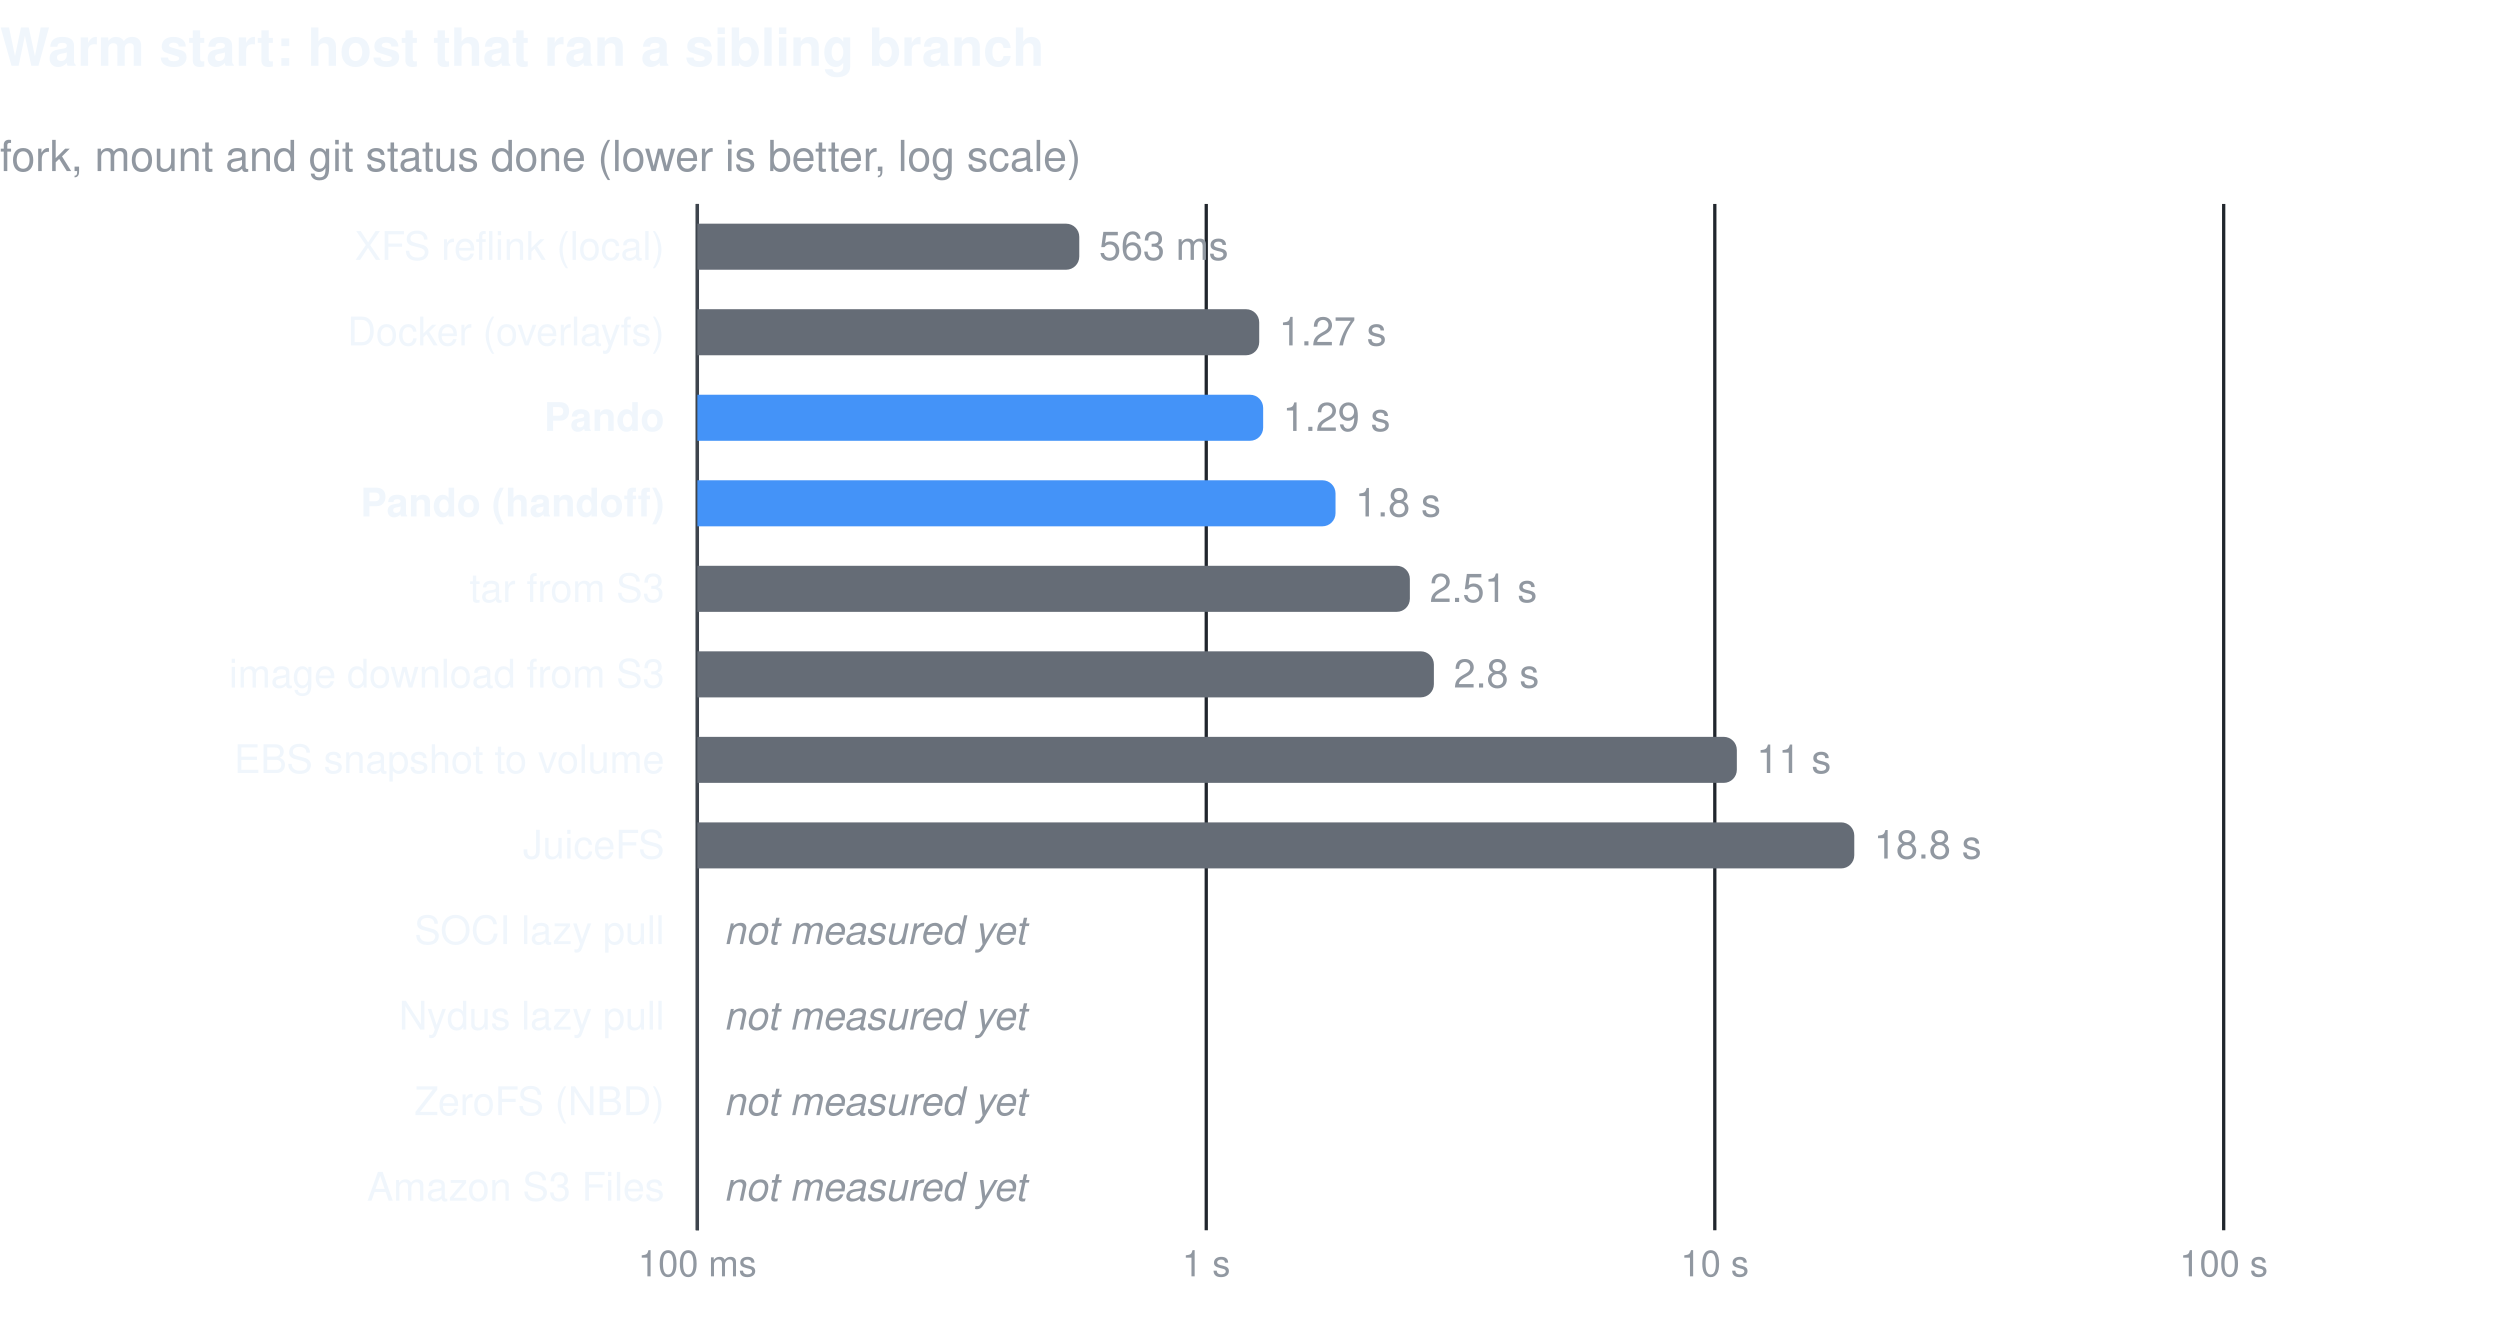
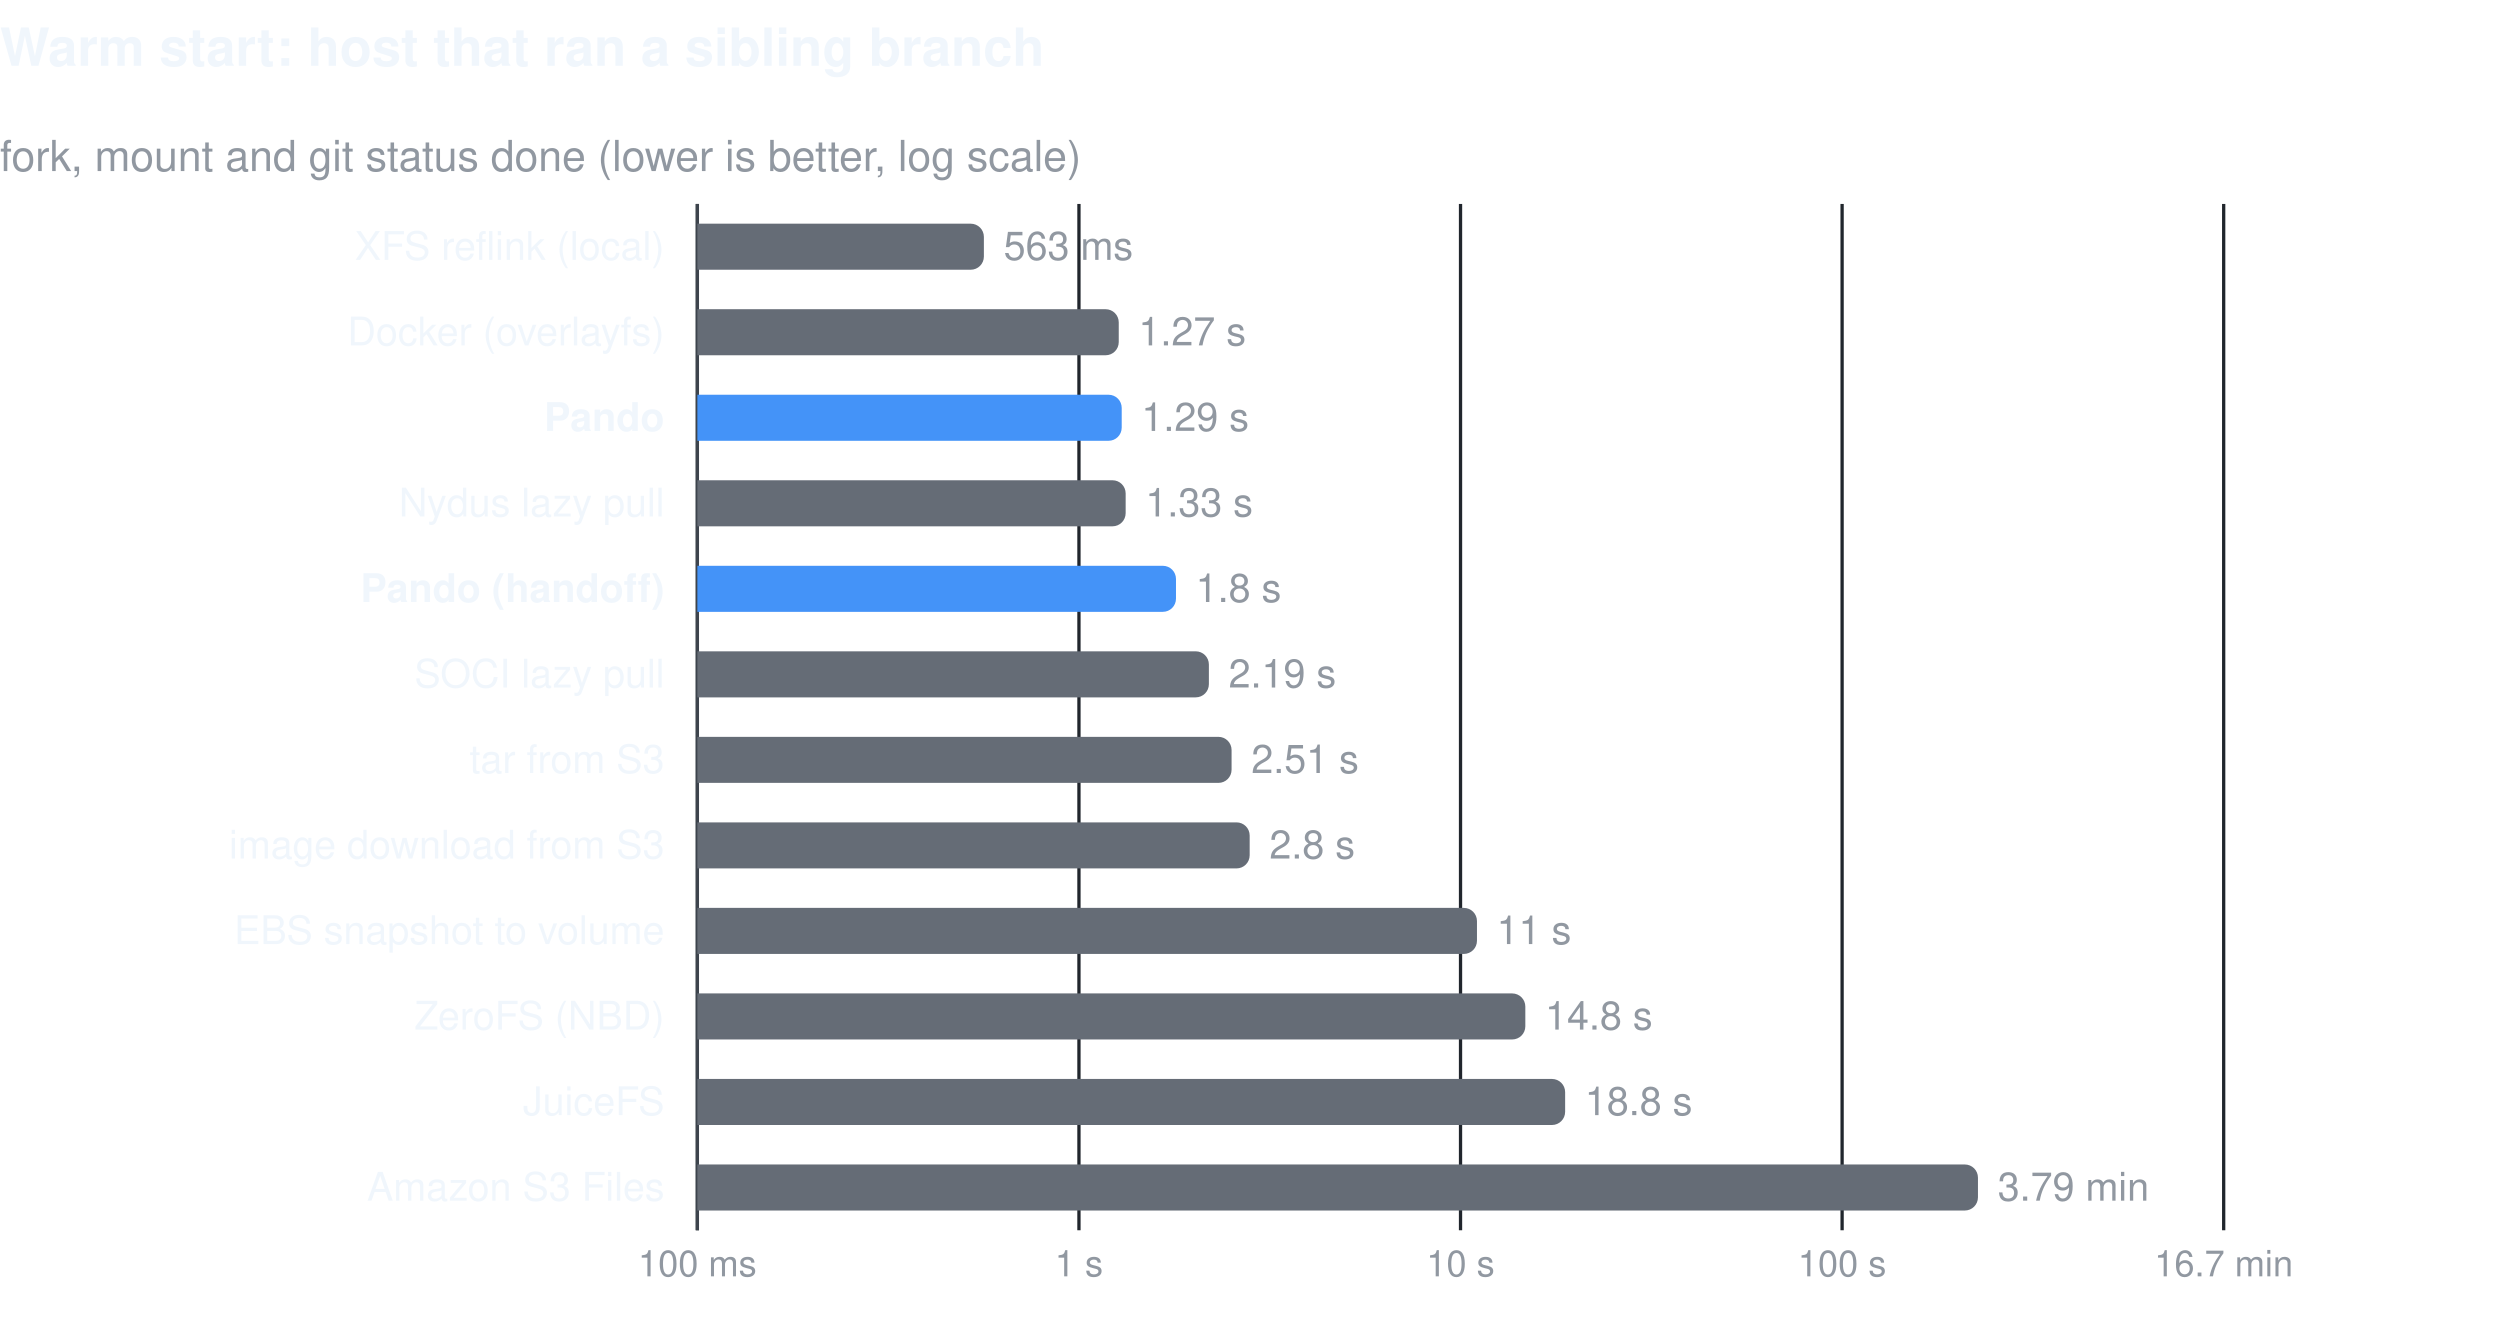
<svg xmlns="http://www.w3.org/2000/svg" width="760" height="406" viewBox="0 0 760 406" font-family="-apple-system, BlinkMacSystemFont, 'Segoe UI', Helvetica, Arial, sans-serif" role="img">
  <text x="0" y="20" font-size="16" font-weight="600" fill="#f0f6fc">Warm start: host that ran a sibling branch</text>
  <text x="0" y="52" font-size="13" fill="#9198a1">fork, mount and git status done (lower is better, log scale)</text>
  <line x1="212.0" y1="62" x2="212.0" y2="374" stroke="#21262d" stroke-width="1" />
  <text x="212.0" y="388" font-size="11" fill="#9198a1" text-anchor="middle">100 ms</text>
-   <line x1="366.7" y1="62" x2="366.7" y2="374" stroke="#21262d" stroke-width="1" />
-   <text x="366.7" y="388" font-size="11" fill="#9198a1" text-anchor="middle">1 s</text>
-   <line x1="521.3" y1="62" x2="521.3" y2="374" stroke="#21262d" stroke-width="1" />
-   <text x="521.3" y="388" font-size="11" fill="#9198a1" text-anchor="middle">10 s</text>
+   <line x1="328.0" y1="62" x2="328.0" y2="374" stroke="#21262d" stroke-width="1" />
+   <text x="328.0" y="388" font-size="11" fill="#9198a1" text-anchor="middle">1 s</text>
+   <line x1="444.0" y1="62" x2="444.0" y2="374" stroke="#21262d" stroke-width="1" />
+   <text x="444.0" y="388" font-size="11" fill="#9198a1" text-anchor="middle">10 s</text>
+   <line x1="560.0" y1="62" x2="560.0" y2="374" stroke="#21262d" stroke-width="1" />
+   <text x="560.0" y="388" font-size="11" fill="#9198a1" text-anchor="middle">100 s</text>
  <line x1="676.0" y1="62" x2="676.0" y2="374" stroke="#21262d" stroke-width="1" />
-   <text x="676.0" y="388" font-size="11" fill="#9198a1" text-anchor="middle">100 s</text>
+   <text x="676.0" y="388" font-size="11" fill="#9198a1" text-anchor="middle">16.7 min</text>
  <line x1="212" y1="62" x2="212" y2="374" stroke="#3d444d" stroke-width="1" />
  <text x="202" y="79.0" font-size="12" fill="#f0f6fc" text-anchor="end">XFS reflink (local)</text>
-   <path d="M212,68.0 h112.1 a4,4 0 0 1 4,4 v6 a4,4 0 0 1 -4,4 h-112.1 z" fill="#656c76" />
-   <text x="334.1" y="79.0" font-size="12" fill="#9198a1">563 ms</text>
+   <path d="M212,68.0 h83.1 a4,4 0 0 1 4,4 v6 a4,4 0 0 1 -4,4 h-83.1 z" fill="#656c76" />
+   <text x="305.1" y="79.0" font-size="12" fill="#9198a1">563 ms</text>
  <text x="202" y="105.0" font-size="12" fill="#f0f6fc" text-anchor="end">Docker (overlayfs)</text>
-   <path d="M212,94.0 h166.8 a4,4 0 0 1 4,4 v6 a4,4 0 0 1 -4,4 h-166.8 z" fill="#656c76" />
-   <text x="388.8" y="105.0" font-size="12" fill="#9198a1">1.27 s</text>
+   <path d="M212,94.0 h124.1 a4,4 0 0 1 4,4 v6 a4,4 0 0 1 -4,4 h-124.1 z" fill="#656c76" />
+   <text x="346.1" y="105.0" font-size="12" fill="#9198a1">1.27 s</text>
  <text x="202" y="131.0" font-size="12" fill="#f0f6fc" text-anchor="end" font-weight="600">Pando</text>
-   <path d="M212,120.0 h168.0 a4,4 0 0 1 4,4 v6 a4,4 0 0 1 -4,4 h-168.0 z" fill="#4493f8" />
-   <text x="390.0" y="131.0" font-size="12" fill="#9198a1">1.29 s</text>
-   <text x="202" y="157.0" font-size="12" fill="#f0f6fc" text-anchor="end" font-weight="600">Pando (handoff)</text>
-   <path d="M212,146.0 h190.0 a4,4 0 0 1 4,4 v6 a4,4 0 0 1 -4,4 h-190.0 z" fill="#4493f8" />
-   <text x="412.0" y="157.0" font-size="12" fill="#9198a1">1.8 s</text>
-   <text x="202" y="183.0" font-size="12" fill="#f0f6fc" text-anchor="end">tar from S3</text>
-   <path d="M212,172.0 h212.6 a4,4 0 0 1 4,4 v6 a4,4 0 0 1 -4,4 h-212.6 z" fill="#656c76" />
-   <text x="434.6" y="183.0" font-size="12" fill="#9198a1">2.51 s</text>
-   <text x="202" y="209.0" font-size="12" fill="#f0f6fc" text-anchor="end">image download from S3</text>
-   <path d="M212,198.0 h219.9 a4,4 0 0 1 4,4 v6 a4,4 0 0 1 -4,4 h-219.9 z" fill="#656c76" />
-   <text x="441.9" y="209.0" font-size="12" fill="#9198a1">2.8 s</text>
-   <text x="202" y="235.0" font-size="12" fill="#f0f6fc" text-anchor="end">EBS snapshot to volume</text>
-   <path d="M212,224.0 h312.0 a4,4 0 0 1 4,4 v6 a4,4 0 0 1 -4,4 h-312.0 z" fill="#656c76" />
-   <text x="534.0" y="235.0" font-size="12" fill="#9198a1">11 s</text>
-   <text x="202" y="261.0" font-size="12" fill="#f0f6fc" text-anchor="end">JuiceFS</text>
-   <path d="M212,250.0 h347.7 a4,4 0 0 1 4,4 v6 a4,4 0 0 1 -4,4 h-347.7 z" fill="#656c76" />
-   <text x="569.7" y="261.0" font-size="12" fill="#9198a1">18.8 s</text>
-   <text x="202" y="287.0" font-size="12" fill="#f0f6fc" text-anchor="end">SOCI lazy pull</text>
-   <text x="220" y="287.0" font-size="12" font-style="italic" fill="#9198a1">not measured yet</text>
-   <text x="202" y="313.0" font-size="12" fill="#f0f6fc" text-anchor="end">Nydus lazy pull</text>
-   <text x="220" y="313.0" font-size="12" font-style="italic" fill="#9198a1">not measured yet</text>
-   <text x="202" y="339.0" font-size="12" fill="#f0f6fc" text-anchor="end">ZeroFS (NBD)</text>
-   <text x="220" y="339.0" font-size="12" font-style="italic" fill="#9198a1">not measured yet</text>
+   <path d="M212,120.0 h125.0 a4,4 0 0 1 4,4 v6 a4,4 0 0 1 -4,4 h-125.0 z" fill="#4493f8" />
+   <text x="347.0" y="131.0" font-size="12" fill="#9198a1">1.29 s</text>
+   <text x="202" y="157.0" font-size="12" fill="#f0f6fc" text-anchor="end">Nydus lazy pull</text>
+   <path d="M212,146.0 h126.2 a4,4 0 0 1 4,4 v6 a4,4 0 0 1 -4,4 h-126.2 z" fill="#656c76" />
+   <text x="348.2" y="157.0" font-size="12" fill="#9198a1">1.33 s</text>
+   <text x="202" y="183.0" font-size="12" fill="#f0f6fc" text-anchor="end" font-weight="600">Pando (handoff)</text>
+   <path d="M212,172.0 h141.5 a4,4 0 0 1 4,4 v6 a4,4 0 0 1 -4,4 h-141.5 z" fill="#4493f8" />
+   <text x="363.5" y="183.0" font-size="12" fill="#9198a1">1.8 s</text>
+   <text x="202" y="209.0" font-size="12" fill="#f0f6fc" text-anchor="end">SOCI lazy pull</text>
+   <path d="M212,198.0 h151.5 a4,4 0 0 1 4,4 v6 a4,4 0 0 1 -4,4 h-151.5 z" fill="#656c76" />
+   <text x="373.5" y="209.0" font-size="12" fill="#9198a1">2.19 s</text>
+   <text x="202" y="235.0" font-size="12" fill="#f0f6fc" text-anchor="end">tar from S3</text>
+   <path d="M212,224.0 h158.4 a4,4 0 0 1 4,4 v6 a4,4 0 0 1 -4,4 h-158.4 z" fill="#656c76" />
+   <text x="380.4" y="235.0" font-size="12" fill="#9198a1">2.51 s</text>
+   <text x="202" y="261.0" font-size="12" fill="#f0f6fc" text-anchor="end">image download from S3</text>
+   <path d="M212,250.0 h163.9 a4,4 0 0 1 4,4 v6 a4,4 0 0 1 -4,4 h-163.9 z" fill="#656c76" />
+   <text x="385.9" y="261.0" font-size="12" fill="#9198a1">2.8 s</text>
+   <text x="202" y="287.0" font-size="12" fill="#f0f6fc" text-anchor="end">EBS snapshot to volume</text>
+   <path d="M212,276.0 h233.0 a4,4 0 0 1 4,4 v6 a4,4 0 0 1 -4,4 h-233.0 z" fill="#656c76" />
+   <text x="455.0" y="287.0" font-size="12" fill="#9198a1">11 s</text>
+   <text x="202" y="313.0" font-size="12" fill="#f0f6fc" text-anchor="end">ZeroFS (NBD)</text>
+   <path d="M212,302.0 h247.7 a4,4 0 0 1 4,4 v6 a4,4 0 0 1 -4,4 h-247.7 z" fill="#656c76" />
+   <text x="469.7" y="313.0" font-size="12" fill="#9198a1">14.8 s</text>
+   <text x="202" y="339.0" font-size="12" fill="#f0f6fc" text-anchor="end">JuiceFS</text>
+   <path d="M212,328.0 h259.8 a4,4 0 0 1 4,4 v6 a4,4 0 0 1 -4,4 h-259.8 z" fill="#656c76" />
+   <text x="481.8" y="339.0" font-size="12" fill="#9198a1">18.8 s</text>
  <text x="202" y="365.0" font-size="12" fill="#f0f6fc" text-anchor="end">Amazon S3 Files</text>
-   <text x="220" y="365.0" font-size="12" font-style="italic" fill="#9198a1">not measured yet</text>
+   <path d="M212,354.0 h385.3 a4,4 0 0 1 4,4 v6 a4,4 0 0 1 -4,4 h-385.3 z" fill="#656c76" />
+   <text x="607.3" y="365.0" font-size="12" fill="#9198a1">3.79 min</text>
</svg>
